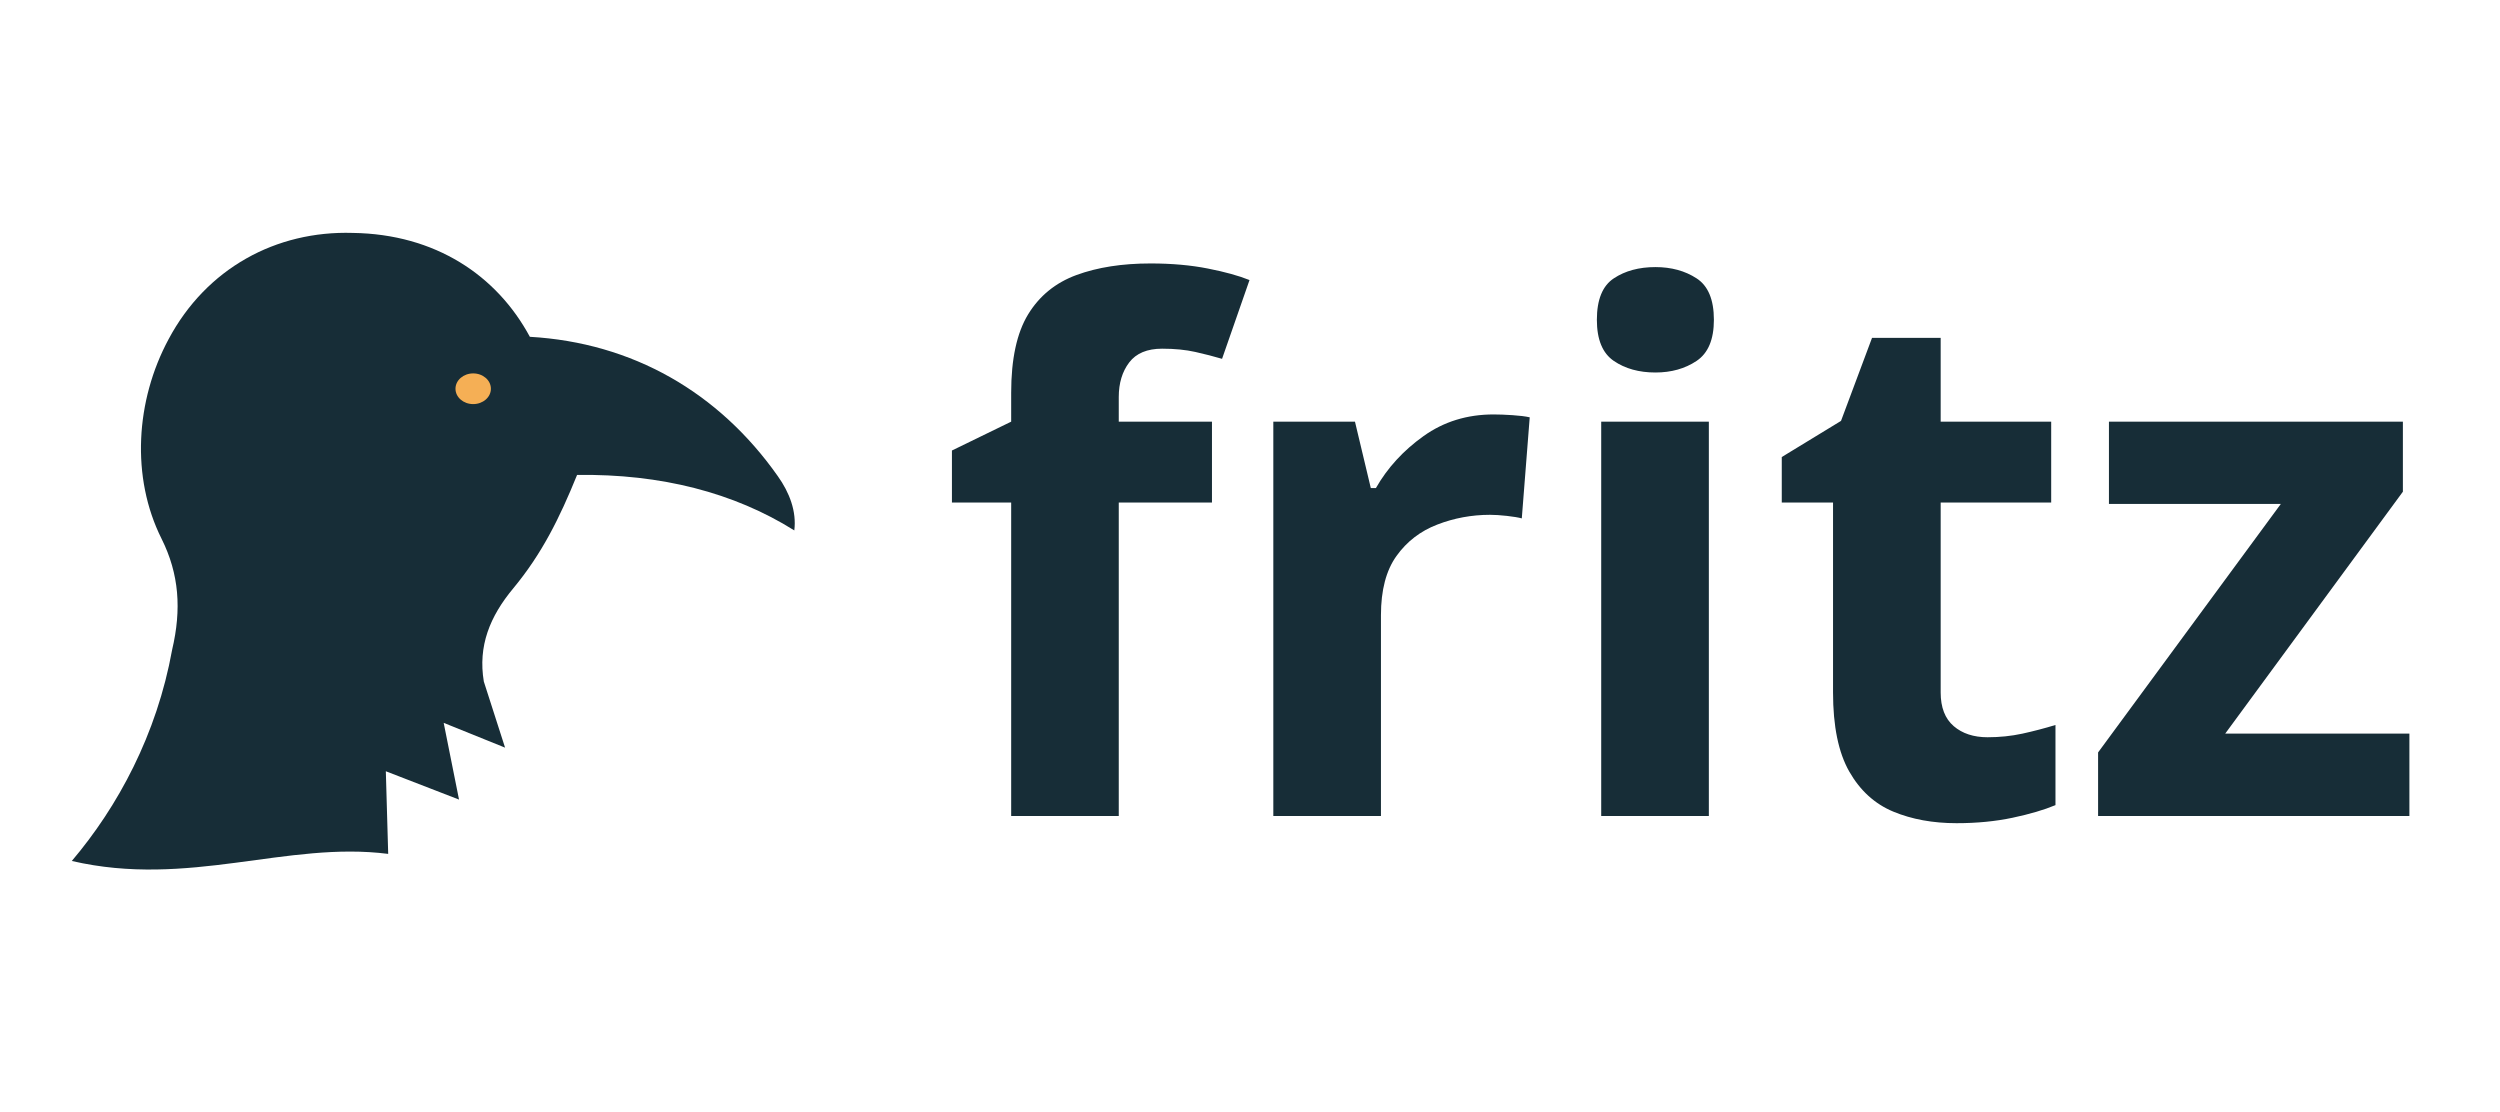
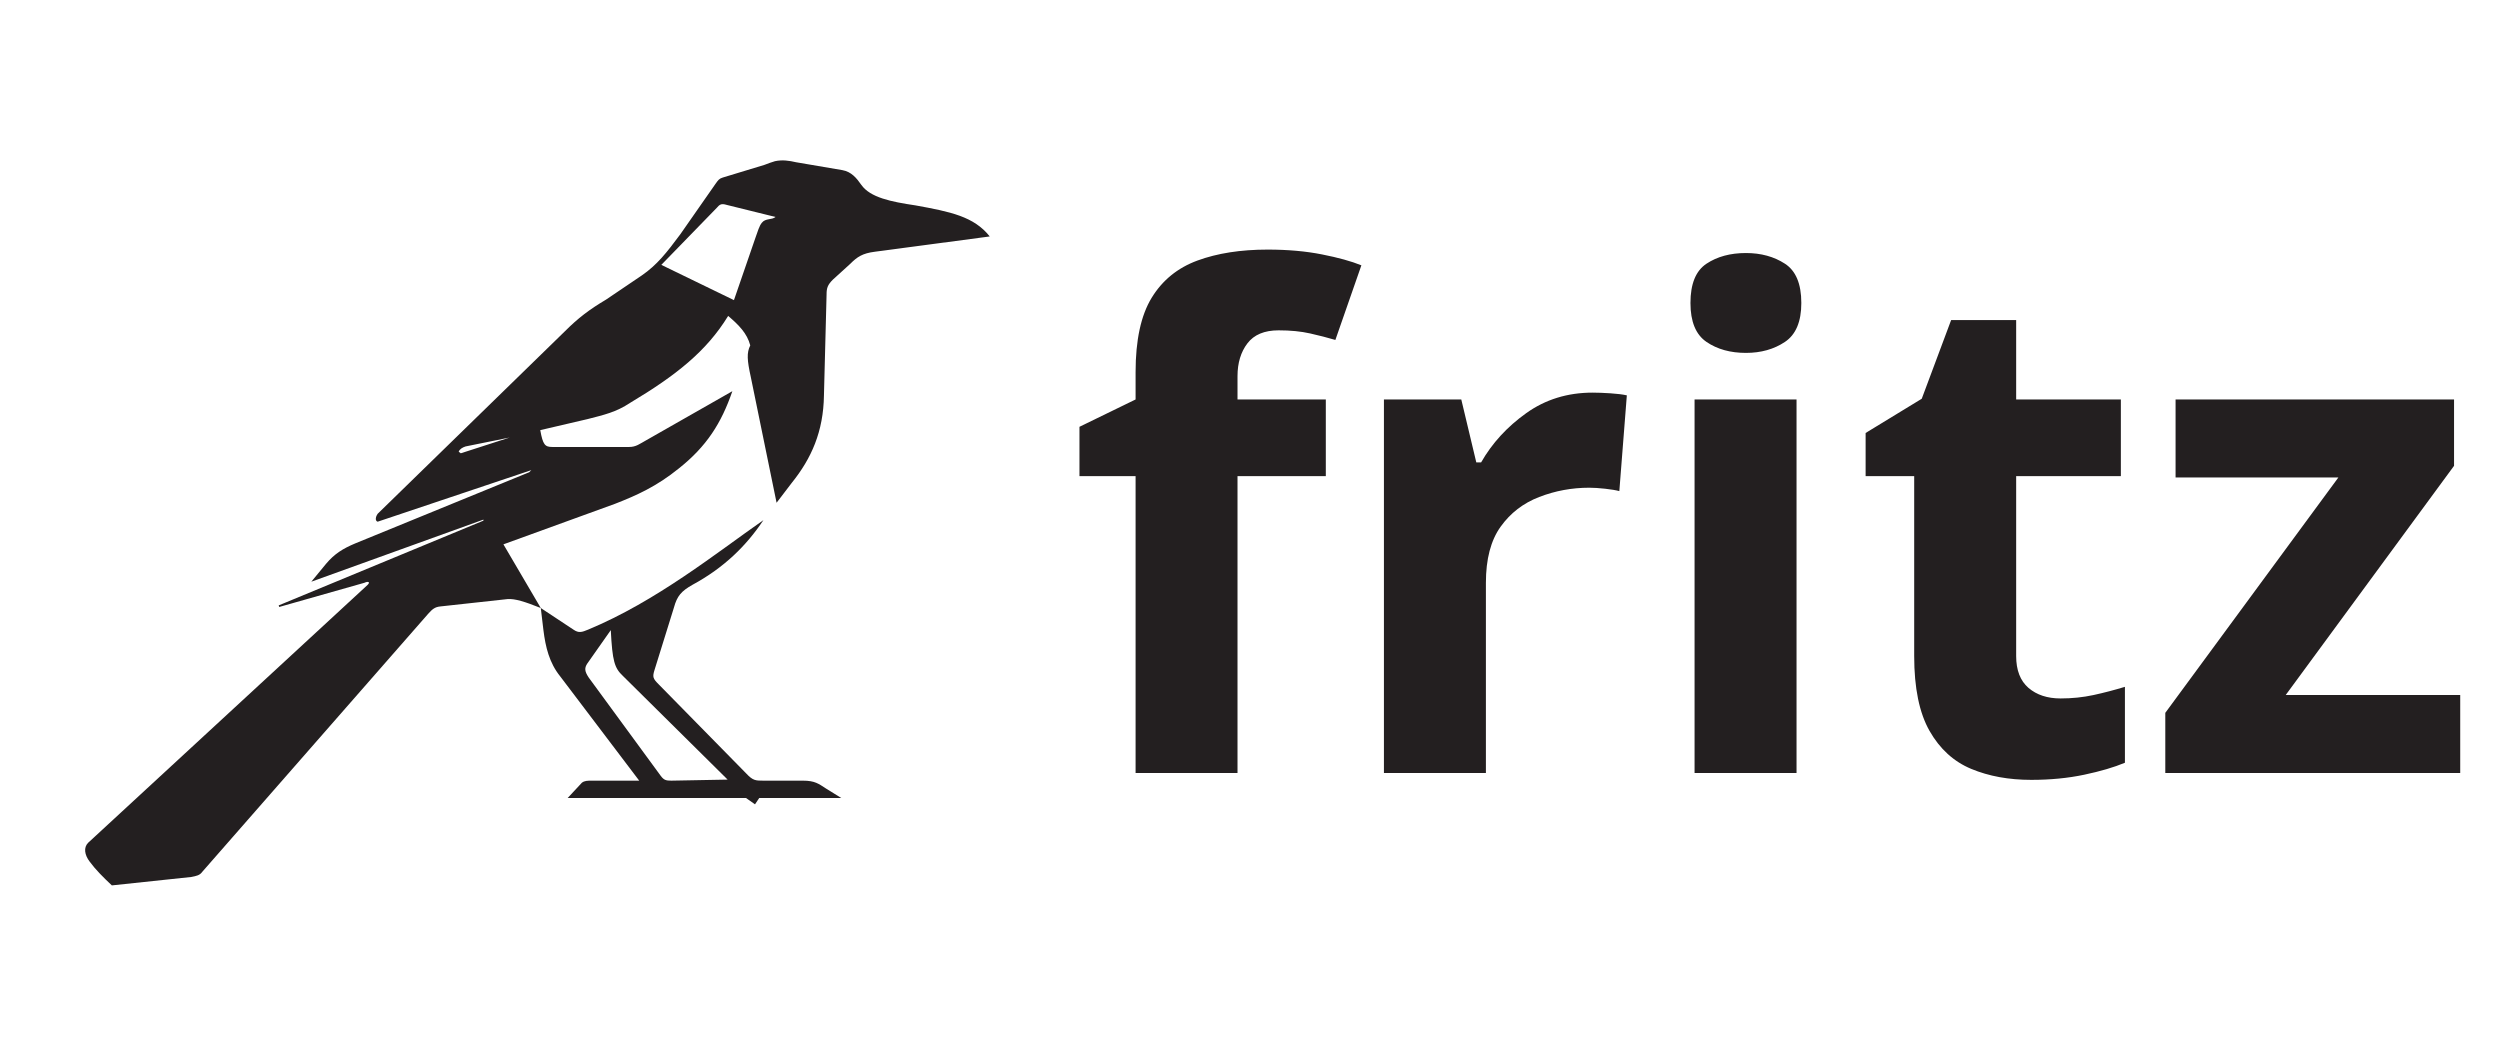
- <svg xmlns="http://www.w3.org/2000/svg" width="720" height="320" viewBox="0 0 720 320" role="img" aria-labelledby="title">
-   <g transform="translate(-65 -22) scale(.34)">
-     <path fill="#172D37" d="M252 794C291 748 324 687 337 615C345 581 343 551 328 521C302 469 306 404 334 352C366 292 425 260 490 262C560 263 612 298 640 350C727 355 800 397 850 468C860 482 866 498 864 514C813 482 751 466 680 467C665 504 650 534 626 563C606 587 596 612 601 642L619 698L567 677L580 742L518 718L520 788C434 777 351 817 252 794Z" />
-     <ellipse cx="592" cy="394" rx="15" ry="13" fill="#F5AF55" />
+ <svg xmlns="http://www.w3.org/2000/svg" width="760" height="320" viewBox="0 0 760 320" role="img" aria-labelledby="title">
+   <g transform="translate(26 49) scale(.16)">
+     <g fill="#231F20" fill-rule="evenodd">
+       <path d="M1310 0C1324-3 1337-1 1350 2L1438 17C1455 20 1465 32 1474 45C1491 69 1530 77 1577 84C1643 96 1688 105 1718 143L1500 172C1476 175 1466 182 1453 195L1420 225C1410 235 1408 241 1408 253L1403 445C1402 514 1379 565 1342 611L1313 649L1264 410C1257 378 1256 364 1263 350C1257 327 1241 311 1221 294C1180 361 1122 407 1035 459C1008 477 985 482 954 490L864 511C869 539 873 543 887 543H1033C1046 543 1053 537 1064 531L1229 437C1208 498 1180 542 1127 584C1085 618 1047 635 1006 651L794 728L865 849C835 837 816 831 802 832L674 846C664 847 659 851 651 860L222 1350C217 1357 211 1358 201 1360L50 1376C34 1361 19 1346 8 1331C-2 1318-4 1304 5 1295L536 805C542 799 536 798 530 801L368 847L367 844L756 683V681L429 799L457 765C473 746 489 736 513 726L843 591L847 587L555 685C549 683 552 674 555 670L911 323C936 298 957 282 989 263L1057 217C1086 197 1104 174 1130 139L1197 43C1202 36 1204 33 1211 31L1290 7C1298 4 1303 2 1310 0Z       M1094 197L1199 89C1205 82 1208 80 1218 83L1311 106C1304 112 1292 108 1285 117C1280 123 1277 134 1273 145L1232 264Z       M709 552C711 547 716 544 722 542L806 525L713 555Z" />
+       <path d="M865 849L927 890C937 897 943 895 955 890C1085 836 1199 744 1288 682C1256 730 1214 772 1153 805C1132 817 1124 826 1118 848L1081 967C1077 980 1078 983 1089 994L1255 1163C1268 1177 1273 1177 1288 1177H1363C1386 1177 1393 1183 1407 1192L1436 1210H1280L1272 1222L1255 1210H916L943 1181C948 1177 954 1177 962 1177H1052L902 979C881 953 874 923 870 891Z       M998 891L953 955C948 963 948 969 956 981L1093 1168C1099 1176 1103 1177 1113 1177L1220 1175L1021 978C1005 963 1001 950 998 891Z" />
+     </g>
  </g>
-   <text x="270" y="235" fill="#172D37" font-family="Avenir Next, Avenir, sans-serif" font-size="208" font-weight="700">fritz</text>
+   <text x="324" y="235" fill="#231F20" font-family="Avenir Next, Avenir, sans-serif" font-size="208" font-weight="700">fritz</text>
</svg>
